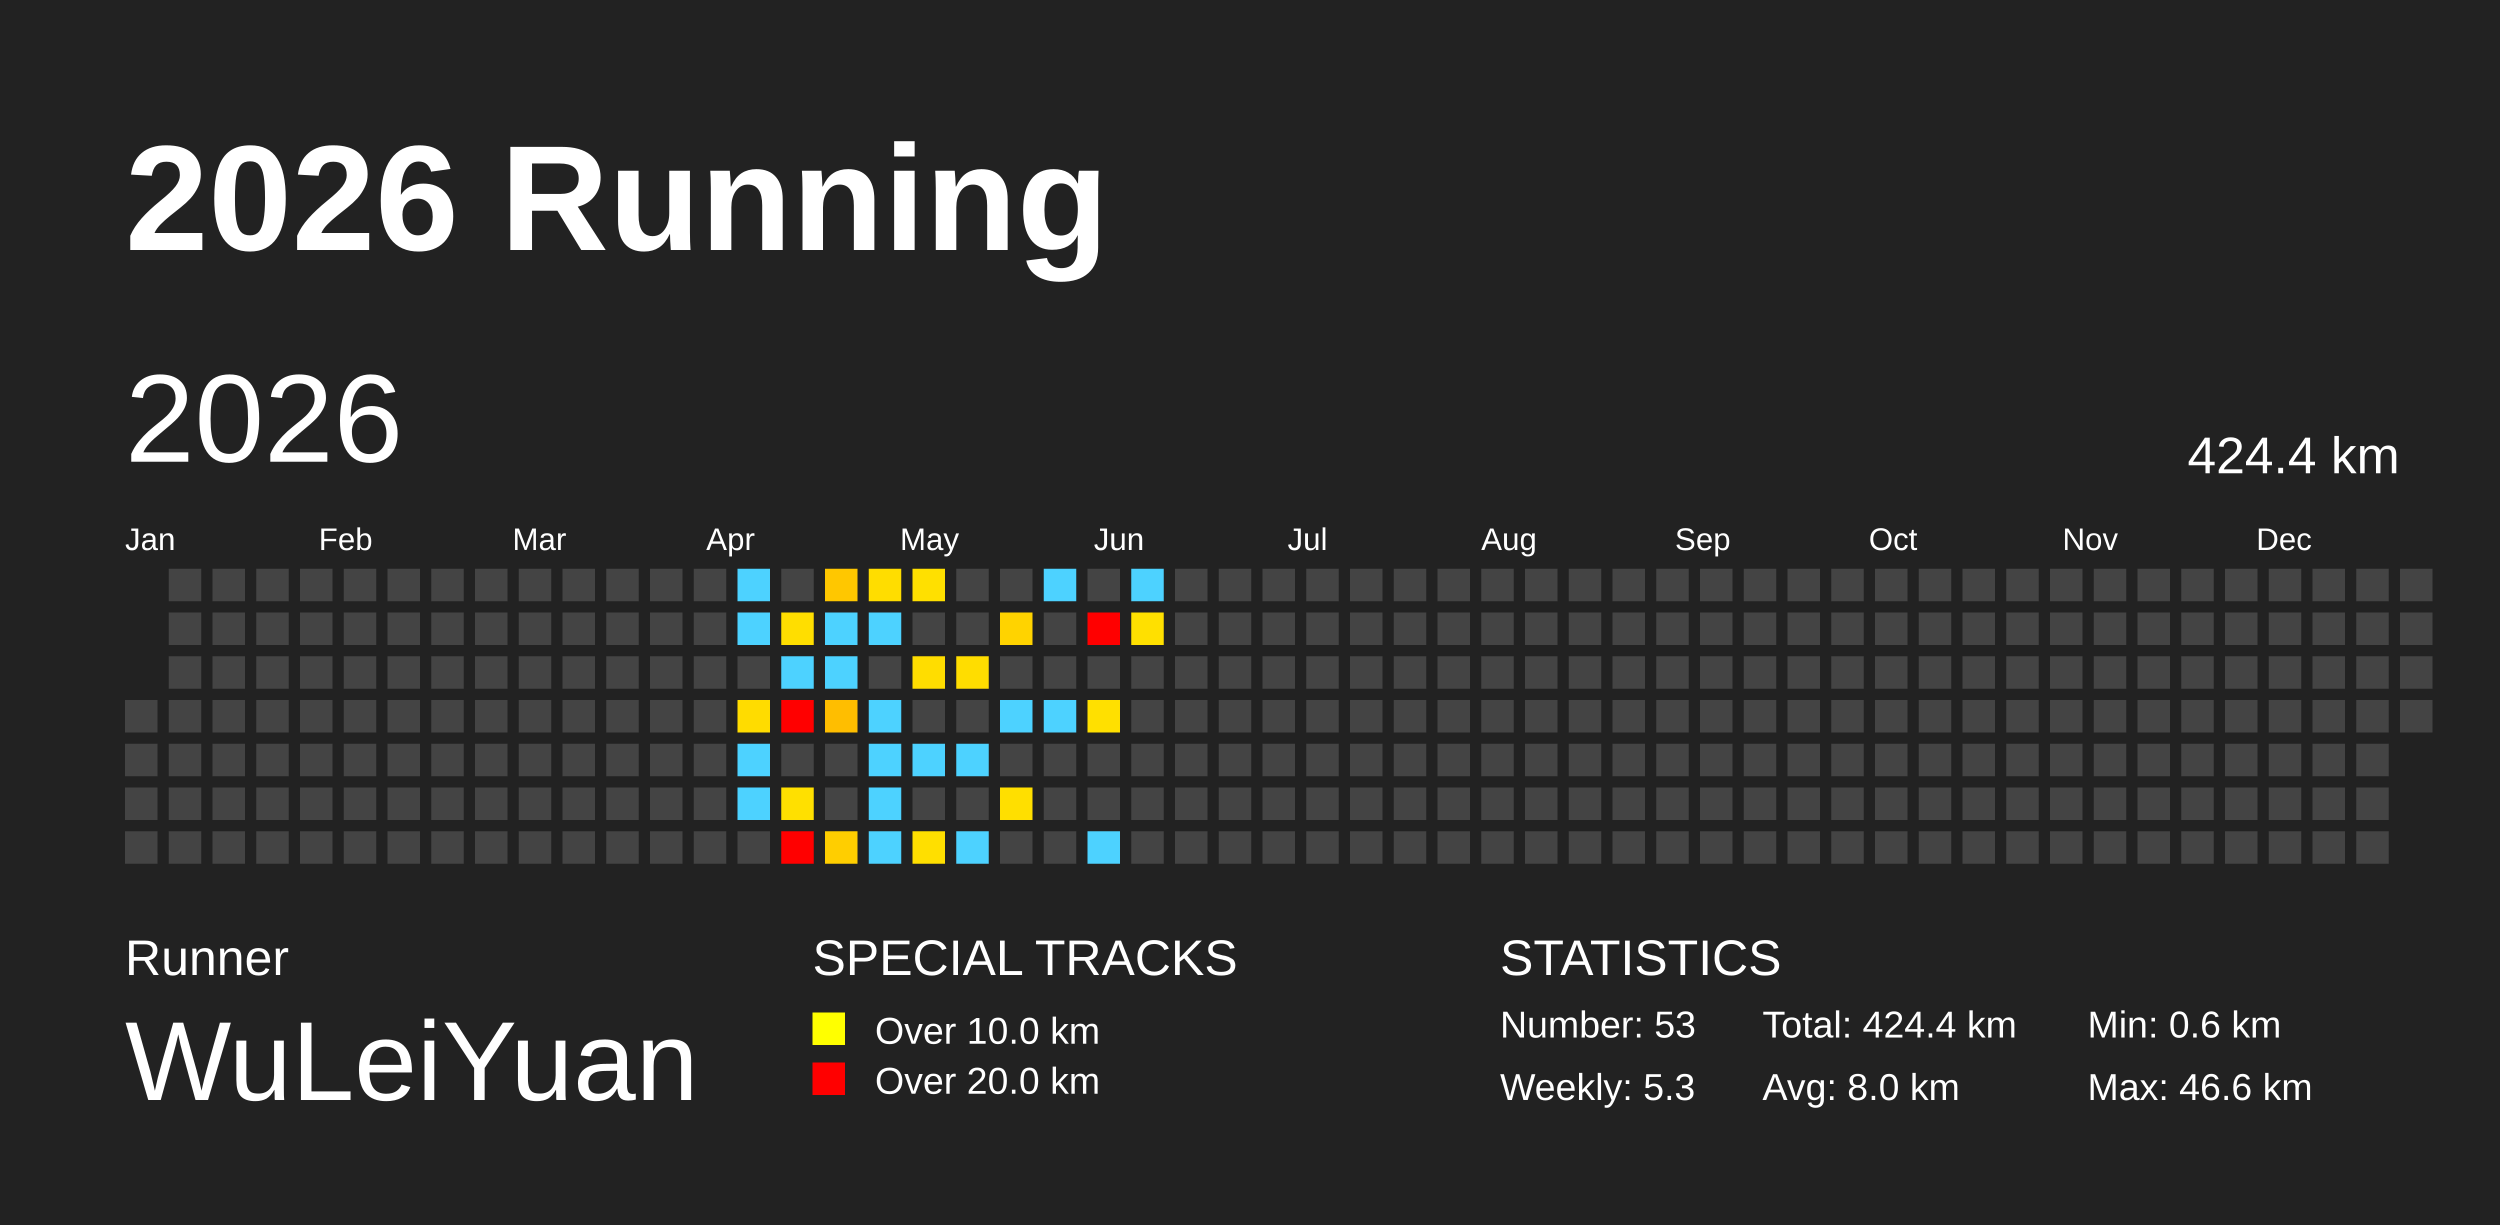
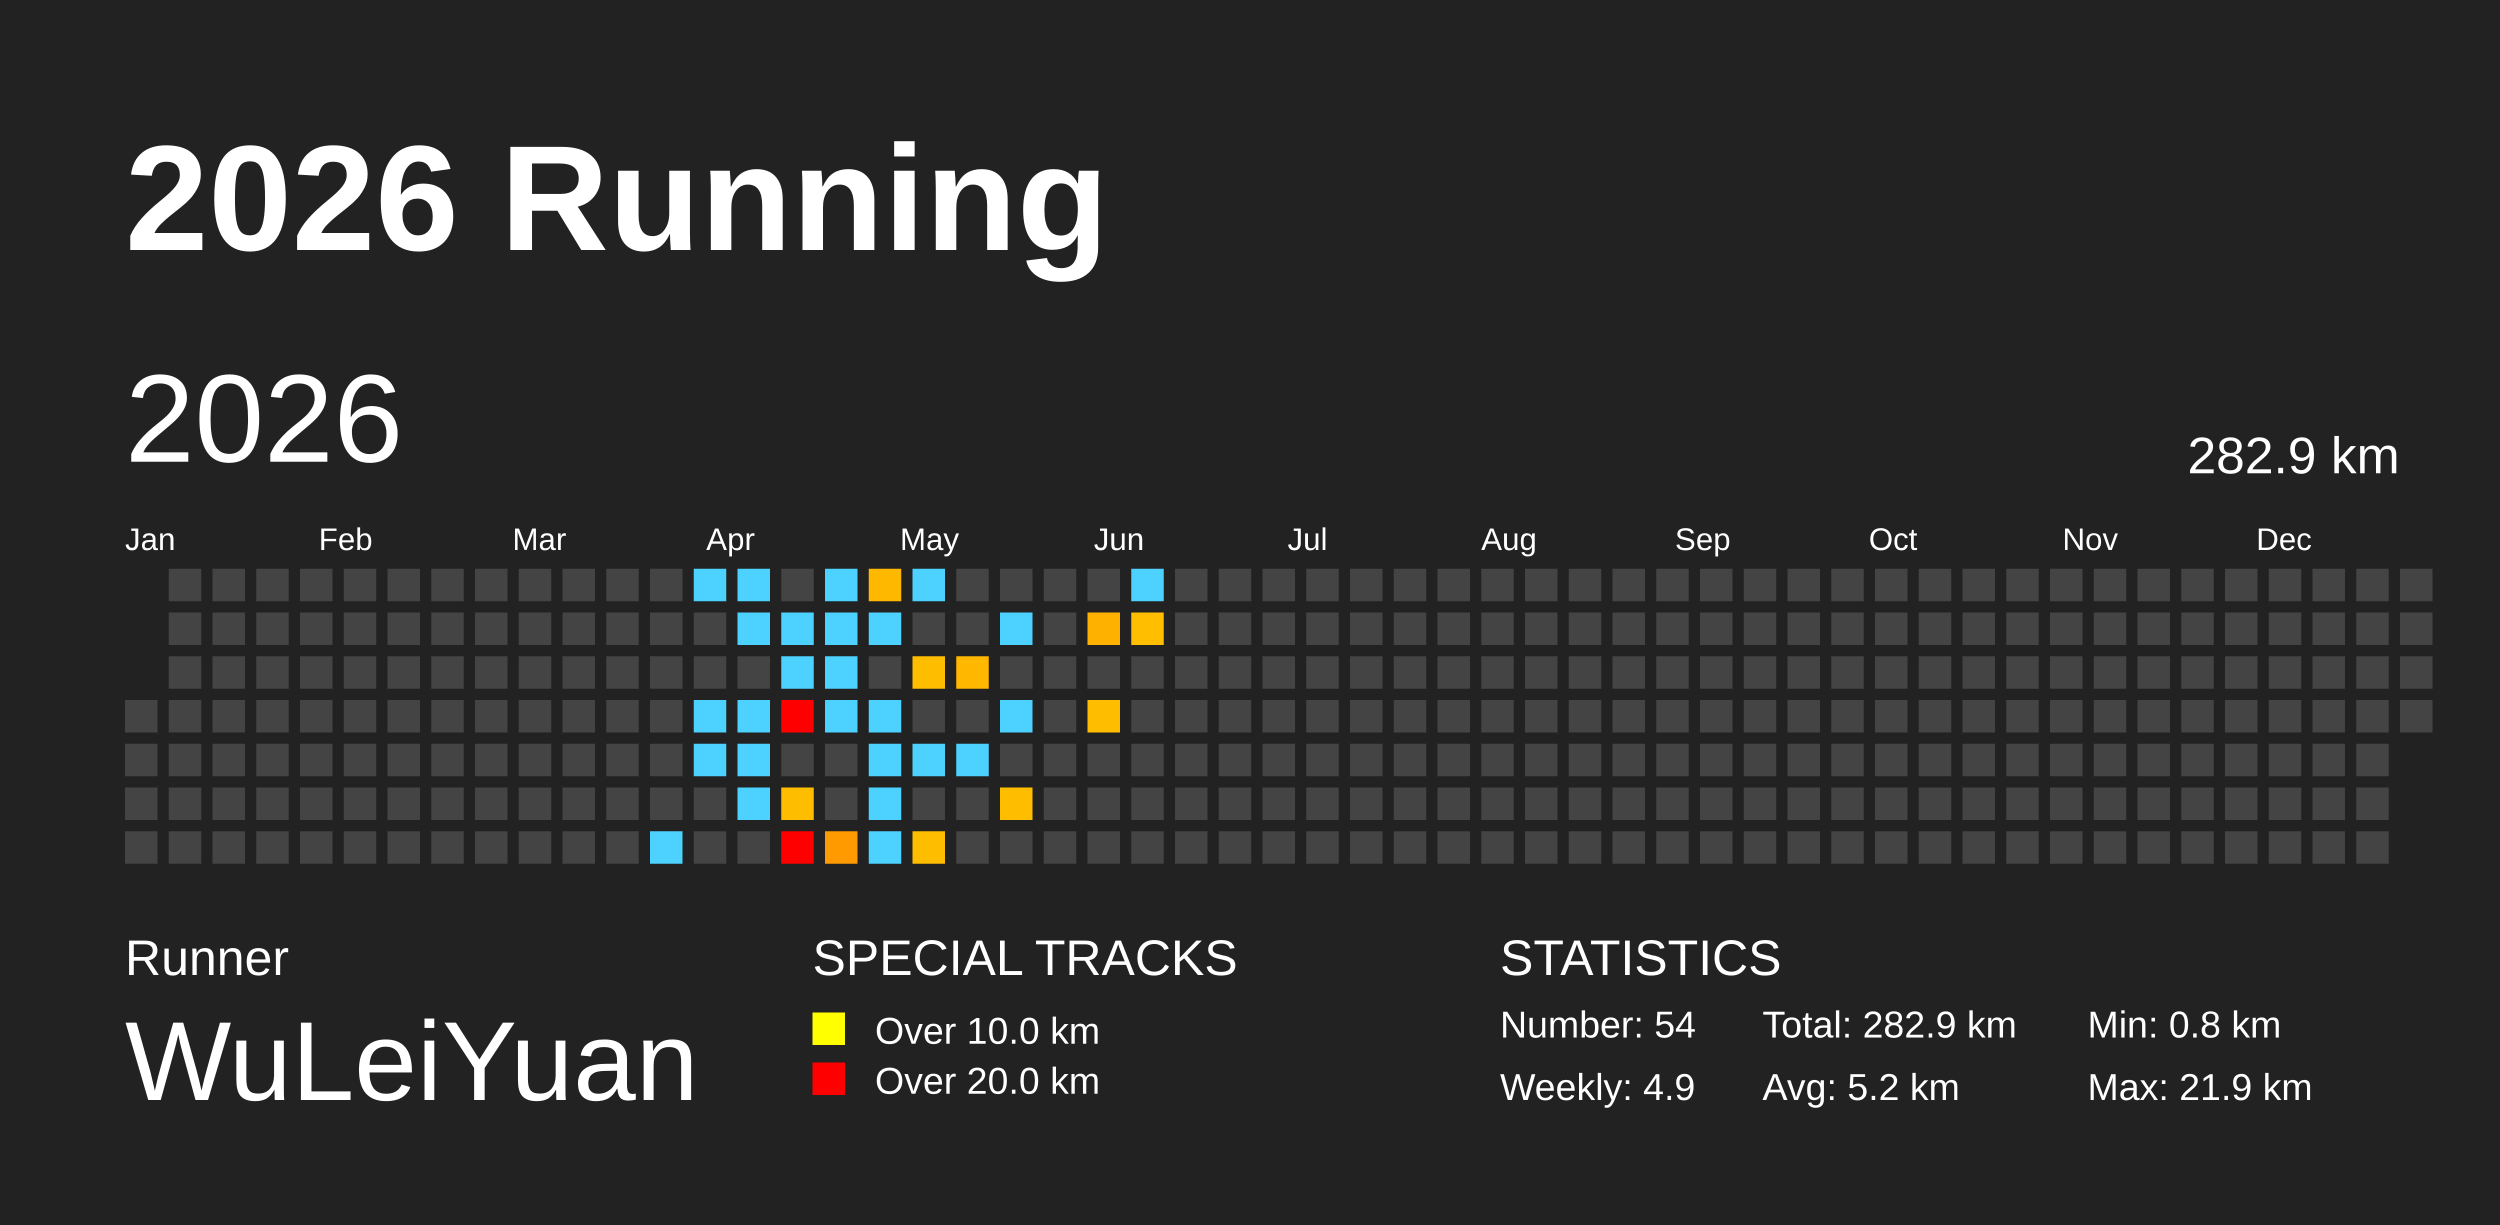
<svg xmlns="http://www.w3.org/2000/svg" baseProfile="full" height="98mm" version="1.1" viewBox="0,0,200,98" width="200mm">
  <defs />
  <rect fill="#222222" height="98" width="200" x="0" y="0" />
  <text fill="#FFFFFF" style="font-size:12px; font-family:Arial; font-weight:bold;" x="10" y="20">2026 Running</text>
  <text fill="#FFFFFF" style="font-size:4px; font-family:Arial" x="10" y="78">Runner</text>
  <text fill="#FFFFFF" style="font-size:9px; font-family:Arial" x="10" y="88">WuLeiYuan</text>
  <text fill="#FFFFFF" style="font-size:4px; font-family:Arial" x="65" y="78">SPECIAL TRACKS</text>
  <rect fill="yellow" height="2.6" width="2.6" x="65" y="81" />
  <text fill="#FFFFFF" style="font-size:3px; font-family:Arial" x="70" y="83.5">Over 10.0 km</text>
  <rect fill="red" height="2.6" width="2.6" x="65" y="85" />
  <text fill="#FFFFFF" style="font-size:3px; font-family:Arial" x="70" y="87.5">Over 20.0 km</text>
  <text fill="#FFFFFF" style="font-size:4px; font-family:Arial" x="120" y="78">STATISTICS</text>
-   <text fill="#FFFFFF" style="font-size:3px; font-family:Arial" x="120" y="83">Number: 53</text>
-   <text fill="#FFFFFF" style="font-size:3px; font-family:Arial" x="120" y="88">Weekly: 5.3</text>
-   <text fill="#FFFFFF" style="font-size:3px; font-family:Arial" x="141" y="83">Total: 424.4 km</text>
-   <text fill="#FFFFFF" style="font-size:3px; font-family:Arial" x="141" y="88">Avg: 8.0 km</text>
-   <text fill="#FFFFFF" style="font-size:3px; font-family:Arial" x="167" y="83">Min: 0.6 km</text>
-   <text fill="#FFFFFF" style="font-size:3px; font-family:Arial" x="167" y="88">Max: 46.6 km</text>
+   <text fill="#FFFFFF" style="font-size:3px; font-family:Arial" x="120" y="83">Number: 54</text>
+   <text fill="#FFFFFF" style="font-size:3px; font-family:Arial" x="120" y="88">Weekly: 4.9</text>
+   <text fill="#FFFFFF" style="font-size:3px; font-family:Arial" x="141" y="83">Total: 282.9 km</text>
+   <text fill="#FFFFFF" style="font-size:3px; font-family:Arial" x="141" y="88">Avg: 5.2 km</text>
+   <text fill="#FFFFFF" style="font-size:3px; font-family:Arial" x="167" y="83">Min: 0.8 km</text>
+   <text fill="#FFFFFF" style="font-size:3px; font-family:Arial" x="167" y="88">Max: 21.9 km</text>
  <text dominant-baseline="hanging" fill="#FFFFFF" style="font-size:10.0px; font-family:Arial;" x="10" y="30">2026</text>
-   <text dominant-baseline="hanging" fill="#FFFFFF" style="font-size:4.125px; font-family:Arial;" x="175" y="35">424.4 km</text>
+   <text dominant-baseline="hanging" fill="#FFFFFF" style="font-size:4.125px; font-family:Arial;" x="175" y="35">282.9 km</text>
  <text fill="#FFFFFF" style="font-size:2.5px; font-family:Arial" x="10.0" y="44">Jan</text>
  <text fill="#FFFFFF" style="font-size:2.5px; font-family:Arial" x="25.5" y="44">Feb</text>
  <text fill="#FFFFFF" style="font-size:2.5px; font-family:Arial" x="41.0" y="44">Mar</text>
  <text fill="#FFFFFF" style="font-size:2.5px; font-family:Arial" x="56.5" y="44">Apr</text>
  <text fill="#FFFFFF" style="font-size:2.5px; font-family:Arial" x="72.0" y="44">May</text>
  <text fill="#FFFFFF" style="font-size:2.5px; font-family:Arial" x="87.5" y="44">Jun</text>
  <text fill="#FFFFFF" style="font-size:2.5px; font-family:Arial" x="103.0" y="44">Jul</text>
  <text fill="#FFFFFF" style="font-size:2.5px; font-family:Arial" x="118.5" y="44">Aug</text>
  <text fill="#FFFFFF" style="font-size:2.5px; font-family:Arial" x="134.0" y="44">Sep</text>
  <text fill="#FFFFFF" style="font-size:2.5px; font-family:Arial" x="149.5" y="44">Oct</text>
  <text fill="#FFFFFF" style="font-size:2.5px; font-family:Arial" x="165.0" y="44">Nov</text>
  <text fill="#FFFFFF" style="font-size:2.5px; font-family:Arial" x="180.5" y="44">Dec</text>
  <rect fill="#444444" height="2.6" width="2.6" x="10.0" y="56.0" />
  <rect fill="#444444" height="2.6" width="2.6" x="10.0" y="59.5" />
  <rect fill="#444444" height="2.6" width="2.6" x="10.0" y="63.0" />
  <rect fill="#444444" height="2.6" width="2.6" x="10.0" y="66.5" />
  <rect fill="#444444" height="2.6" width="2.6" x="13.5" y="45.5" />
  <rect fill="#444444" height="2.6" width="2.6" x="13.5" y="49.0" />
  <rect fill="#444444" height="2.6" width="2.6" x="13.5" y="52.5" />
  <rect fill="#444444" height="2.6" width="2.6" x="13.5" y="56.0" />
  <rect fill="#444444" height="2.6" width="2.6" x="13.5" y="59.5" />
  <rect fill="#444444" height="2.6" width="2.6" x="13.5" y="63.0" />
  <rect fill="#444444" height="2.6" width="2.6" x="13.5" y="66.5" />
  <rect fill="#444444" height="2.6" width="2.6" x="17.0" y="45.5" />
  <rect fill="#444444" height="2.6" width="2.6" x="17.0" y="49.0" />
  <rect fill="#444444" height="2.6" width="2.6" x="17.0" y="52.5" />
  <rect fill="#444444" height="2.6" width="2.6" x="17.0" y="56.0" />
  <rect fill="#444444" height="2.6" width="2.6" x="17.0" y="59.5" />
  <rect fill="#444444" height="2.6" width="2.6" x="17.0" y="63.0" />
  <rect fill="#444444" height="2.6" width="2.6" x="17.0" y="66.5" />
  <rect fill="#444444" height="2.6" width="2.6" x="20.5" y="45.5" />
  <rect fill="#444444" height="2.6" width="2.6" x="20.5" y="49.0" />
  <rect fill="#444444" height="2.6" width="2.6" x="20.5" y="52.5" />
  <rect fill="#444444" height="2.6" width="2.6" x="20.5" y="56.0" />
  <rect fill="#444444" height="2.6" width="2.6" x="20.5" y="59.5" />
  <rect fill="#444444" height="2.6" width="2.6" x="20.5" y="63.0" />
  <rect fill="#444444" height="2.6" width="2.6" x="20.5" y="66.5" />
  <rect fill="#444444" height="2.6" width="2.6" x="24.0" y="45.5" />
  <rect fill="#444444" height="2.6" width="2.6" x="24.0" y="49.0" />
  <rect fill="#444444" height="2.6" width="2.6" x="24.0" y="52.5" />
  <rect fill="#444444" height="2.6" width="2.6" x="24.0" y="56.0" />
  <rect fill="#444444" height="2.6" width="2.6" x="24.0" y="59.5" />
  <rect fill="#444444" height="2.6" width="2.6" x="24.0" y="63.0" />
  <rect fill="#444444" height="2.6" width="2.6" x="24.0" y="66.5" />
  <rect fill="#444444" height="2.6" width="2.6" x="27.5" y="45.5" />
  <rect fill="#444444" height="2.6" width="2.6" x="27.5" y="49.0" />
  <rect fill="#444444" height="2.6" width="2.6" x="27.5" y="52.5" />
  <rect fill="#444444" height="2.6" width="2.6" x="27.5" y="56.0" />
  <rect fill="#444444" height="2.6" width="2.6" x="27.5" y="59.5" />
  <rect fill="#444444" height="2.6" width="2.6" x="27.5" y="63.0" />
  <rect fill="#444444" height="2.6" width="2.6" x="27.5" y="66.5" />
  <rect fill="#444444" height="2.6" width="2.6" x="31.0" y="45.5" />
  <rect fill="#444444" height="2.6" width="2.6" x="31.0" y="49.0" />
  <rect fill="#444444" height="2.6" width="2.6" x="31.0" y="52.5" />
  <rect fill="#444444" height="2.6" width="2.6" x="31.0" y="56.0" />
  <rect fill="#444444" height="2.6" width="2.6" x="31.0" y="59.5" />
  <rect fill="#444444" height="2.6" width="2.6" x="31.0" y="63.0" />
  <rect fill="#444444" height="2.6" width="2.6" x="31.0" y="66.5" />
  <rect fill="#444444" height="2.6" width="2.6" x="34.5" y="45.5" />
  <rect fill="#444444" height="2.6" width="2.6" x="34.5" y="49.0" />
  <rect fill="#444444" height="2.6" width="2.6" x="34.5" y="52.5" />
  <rect fill="#444444" height="2.6" width="2.6" x="34.5" y="56.0" />
  <rect fill="#444444" height="2.6" width="2.6" x="34.5" y="59.5" />
  <rect fill="#444444" height="2.6" width="2.6" x="34.5" y="63.0" />
  <rect fill="#444444" height="2.6" width="2.6" x="34.5" y="66.5" />
  <rect fill="#444444" height="2.6" width="2.6" x="38.0" y="45.5" />
  <rect fill="#444444" height="2.6" width="2.6" x="38.0" y="49.0" />
  <rect fill="#444444" height="2.6" width="2.6" x="38.0" y="52.5" />
  <rect fill="#444444" height="2.6" width="2.6" x="38.0" y="56.0" />
  <rect fill="#444444" height="2.6" width="2.6" x="38.0" y="59.5" />
  <rect fill="#444444" height="2.6" width="2.6" x="38.0" y="63.0" />
  <rect fill="#444444" height="2.6" width="2.6" x="38.0" y="66.5" />
  <rect fill="#444444" height="2.6" width="2.6" x="41.5" y="45.5" />
  <rect fill="#444444" height="2.6" width="2.6" x="41.5" y="49.0" />
  <rect fill="#444444" height="2.6" width="2.6" x="41.5" y="52.5" />
  <rect fill="#444444" height="2.6" width="2.6" x="41.5" y="56.0" />
  <rect fill="#444444" height="2.6" width="2.6" x="41.5" y="59.5" />
  <rect fill="#444444" height="2.6" width="2.6" x="41.5" y="63.0" />
  <rect fill="#444444" height="2.6" width="2.6" x="41.5" y="66.5" />
  <rect fill="#444444" height="2.6" width="2.6" x="45.0" y="45.5" />
  <rect fill="#444444" height="2.6" width="2.6" x="45.0" y="49.0" />
  <rect fill="#444444" height="2.6" width="2.6" x="45.0" y="52.5" />
  <rect fill="#444444" height="2.6" width="2.6" x="45.0" y="56.0" />
  <rect fill="#444444" height="2.6" width="2.6" x="45.0" y="59.5" />
  <rect fill="#444444" height="2.6" width="2.6" x="45.0" y="63.0" />
  <rect fill="#444444" height="2.6" width="2.6" x="45.0" y="66.5" />
  <rect fill="#444444" height="2.6" width="2.6" x="48.5" y="45.5" />
  <rect fill="#444444" height="2.6" width="2.6" x="48.5" y="49.0" />
  <rect fill="#444444" height="2.6" width="2.6" x="48.5" y="52.5" />
  <rect fill="#444444" height="2.6" width="2.6" x="48.5" y="56.0" />
  <rect fill="#444444" height="2.6" width="2.6" x="48.5" y="59.5" />
  <rect fill="#444444" height="2.6" width="2.6" x="48.5" y="63.0" />
  <rect fill="#444444" height="2.6" width="2.6" x="48.5" y="66.5" />
  <rect fill="#444444" height="2.6" width="2.6" x="52.0" y="45.5" />
  <rect fill="#444444" height="2.6" width="2.6" x="52.0" y="49.0" />
  <rect fill="#444444" height="2.6" width="2.6" x="52.0" y="52.5" />
  <rect fill="#444444" height="2.6" width="2.6" x="52.0" y="56.0" />
  <rect fill="#444444" height="2.6" width="2.6" x="52.0" y="59.5" />
  <rect fill="#444444" height="2.6" width="2.6" x="52.0" y="63.0" />
-   <rect fill="#444444" height="2.6" width="2.6" x="52.0" y="66.5" />
-   <rect fill="#444444" height="2.6" width="2.6" x="55.5" y="45.5" />
+   <rect fill="#4dd2ff" height="2.6" width="2.6" x="52.0" y="66.5" />
+   <rect fill="#4dd2ff" height="2.6" width="2.6" x="55.5" y="45.5" />
  <rect fill="#444444" height="2.6" width="2.6" x="55.5" y="49.0" />
  <rect fill="#444444" height="2.6" width="2.6" x="55.5" y="52.5" />
-   <rect fill="#444444" height="2.6" width="2.6" x="55.5" y="56.0" />
-   <rect fill="#444444" height="2.6" width="2.6" x="55.5" y="59.5" />
+   <rect fill="#4dd2ff" height="2.6" width="2.6" x="55.5" y="56.0" />
+   <rect fill="#4dd2ff" height="2.6" width="2.6" x="55.5" y="59.5" />
  <rect fill="#444444" height="2.6" width="2.6" x="55.5" y="63.0" />
  <rect fill="#444444" height="2.6" width="2.6" x="55.5" y="66.5" />
  <rect fill="#4dd2ff" height="2.6" width="2.6" x="59.0" y="45.5" />
  <rect fill="#4dd2ff" height="2.6" width="2.6" x="59.0" y="49.0" />
  <rect fill="#444444" height="2.6" width="2.6" x="59.0" y="52.5" />
-   <rect fill="#ffdc00" height="2.6" width="2.6" x="59.0" y="56.0" />
+   <rect fill="#4dd2ff" height="2.6" width="2.6" x="59.0" y="56.0" />
  <rect fill="#4dd2ff" height="2.6" width="2.6" x="59.0" y="59.5" />
  <rect fill="#4dd2ff" height="2.6" width="2.6" x="59.0" y="63.0" />
  <rect fill="#444444" height="2.6" width="2.6" x="59.0" y="66.5" />
  <rect fill="#444444" height="2.6" width="2.6" x="62.5" y="45.5" />
-   <rect fill="#ffde00" height="2.6" width="2.6" x="62.5" y="49.0" />
+   <rect fill="#4dd2ff" height="2.6" width="2.6" x="62.5" y="49.0" />
  <rect fill="#4dd2ff" height="2.6" width="2.6" x="62.5" y="52.5" />
  <rect fill="red" height="2.6" width="2.6" x="62.5" y="56.0" />
  <rect fill="#444444" height="2.6" width="2.6" x="62.5" y="59.5" />
-   <rect fill="#ffe000" height="2.6" width="2.6" x="62.5" y="63.0" />
+   <rect fill="#ffbd00" height="2.6" width="2.6" x="62.5" y="63.0" />
  <rect fill="red" height="2.6" width="2.6" x="62.5" y="66.5" />
-   <rect fill="#ffc700" height="2.6" width="2.6" x="66.0" y="45.5" />
+   <rect fill="#4dd2ff" height="2.6" width="2.6" x="66.0" y="45.5" />
  <rect fill="#4dd2ff" height="2.6" width="2.6" x="66.0" y="49.0" />
  <rect fill="#4dd2ff" height="2.6" width="2.6" x="66.0" y="52.5" />
-   <rect fill="#ffbe00" height="2.6" width="2.6" x="66.0" y="56.0" />
+   <rect fill="#4dd2ff" height="2.6" width="2.6" x="66.0" y="56.0" />
  <rect fill="#444444" height="2.6" width="2.6" x="66.0" y="59.5" />
  <rect fill="#444444" height="2.6" width="2.6" x="66.0" y="63.0" />
-   <rect fill="#ffce00" height="2.6" width="2.6" x="66.0" y="66.5" />
-   <rect fill="#ffdd00" height="2.6" width="2.6" x="69.5" y="45.5" />
+   <rect fill="#ff9a00" height="2.6" width="2.6" x="66.0" y="66.5" />
+   <rect fill="#ffb800" height="2.6" width="2.6" x="69.5" y="45.5" />
  <rect fill="#4dd2ff" height="2.6" width="2.6" x="69.5" y="49.0" />
  <rect fill="#444444" height="2.6" width="2.6" x="69.5" y="52.5" />
  <rect fill="#4dd2ff" height="2.6" width="2.6" x="69.5" y="56.0" />
  <rect fill="#4dd2ff" height="2.6" width="2.6" x="69.5" y="59.5" />
  <rect fill="#4dd2ff" height="2.6" width="2.6" x="69.5" y="63.0" />
  <rect fill="#4dd2ff" height="2.6" width="2.6" x="69.5" y="66.5" />
-   <rect fill="#ffe000" height="2.6" width="2.6" x="73.0" y="45.5" />
+   <rect fill="#4dd2ff" height="2.6" width="2.6" x="73.0" y="45.5" />
  <rect fill="#444444" height="2.6" width="2.6" x="73.0" y="49.0" />
-   <rect fill="#ffdd00" height="2.6" width="2.6" x="73.0" y="52.5" />
+   <rect fill="#ffbd00" height="2.6" width="2.6" x="73.0" y="52.5" />
  <rect fill="#444444" height="2.6" width="2.6" x="73.0" y="56.0" />
  <rect fill="#4dd2ff" height="2.6" width="2.6" x="73.0" y="59.5" />
  <rect fill="#444444" height="2.6" width="2.6" x="73.0" y="63.0" />
-   <rect fill="#ffdf00" height="2.6" width="2.6" x="73.0" y="66.5" />
+   <rect fill="#ffbd00" height="2.6" width="2.6" x="73.0" y="66.5" />
  <rect fill="#444444" height="2.6" width="2.6" x="76.5" y="45.5" />
  <rect fill="#444444" height="2.6" width="2.6" x="76.5" y="49.0" />
-   <rect fill="#ffdd00" height="2.6" width="2.6" x="76.5" y="52.5" />
+   <rect fill="#ffb700" height="2.6" width="2.6" x="76.5" y="52.5" />
  <rect fill="#444444" height="2.6" width="2.6" x="76.5" y="56.0" />
  <rect fill="#4dd2ff" height="2.6" width="2.6" x="76.5" y="59.5" />
  <rect fill="#444444" height="2.6" width="2.6" x="76.5" y="63.0" />
-   <rect fill="#4dd2ff" height="2.6" width="2.6" x="76.5" y="66.5" />
+   <rect fill="#444444" height="2.6" width="2.6" x="76.5" y="66.5" />
  <rect fill="#444444" height="2.6" width="2.6" x="80.0" y="45.5" />
-   <rect fill="#ffd300" height="2.6" width="2.6" x="80.0" y="49.0" />
+   <rect fill="#4dd2ff" height="2.6" width="2.6" x="80.0" y="49.0" />
  <rect fill="#444444" height="2.6" width="2.6" x="80.0" y="52.5" />
  <rect fill="#4dd2ff" height="2.6" width="2.6" x="80.0" y="56.0" />
  <rect fill="#444444" height="2.6" width="2.6" x="80.0" y="59.5" />
-   <rect fill="#ffdf00" height="2.6" width="2.6" x="80.0" y="63.0" />
+   <rect fill="#ffbd00" height="2.6" width="2.6" x="80.0" y="63.0" />
  <rect fill="#444444" height="2.6" width="2.6" x="80.0" y="66.5" />
-   <rect fill="#4dd2ff" height="2.6" width="2.6" x="83.5" y="45.5" />
+   <rect fill="#444444" height="2.6" width="2.6" x="83.5" y="45.5" />
  <rect fill="#444444" height="2.6" width="2.6" x="83.5" y="49.0" />
  <rect fill="#444444" height="2.6" width="2.6" x="83.5" y="52.5" />
-   <rect fill="#4dd2ff" height="2.6" width="2.6" x="83.5" y="56.0" />
+   <rect fill="#444444" height="2.6" width="2.6" x="83.5" y="56.0" />
  <rect fill="#444444" height="2.6" width="2.6" x="83.5" y="59.5" />
  <rect fill="#444444" height="2.6" width="2.6" x="83.5" y="63.0" />
  <rect fill="#444444" height="2.6" width="2.6" x="83.5" y="66.5" />
  <rect fill="#444444" height="2.6" width="2.6" x="87.0" y="45.5" />
-   <rect fill="red" height="2.6" width="2.6" x="87.0" y="49.0" />
+   <rect fill="#ffb100" height="2.6" width="2.6" x="87.0" y="49.0" />
  <rect fill="#444444" height="2.6" width="2.6" x="87.0" y="52.5" />
-   <rect fill="#ffe000" height="2.6" width="2.6" x="87.0" y="56.0" />
+   <rect fill="#ffbd00" height="2.6" width="2.6" x="87.0" y="56.0" />
  <rect fill="#444444" height="2.6" width="2.6" x="87.0" y="59.5" />
  <rect fill="#444444" height="2.6" width="2.6" x="87.0" y="63.0" />
-   <rect fill="#4dd2ff" height="2.6" width="2.6" x="87.0" y="66.5" />
+   <rect fill="#444444" height="2.6" width="2.6" x="87.0" y="66.5" />
  <rect fill="#4dd2ff" height="2.6" width="2.6" x="90.5" y="45.5" />
-   <rect fill="#ffe000" height="2.6" width="2.6" x="90.5" y="49.0" />
+   <rect fill="#ffbe00" height="2.6" width="2.6" x="90.5" y="49.0" />
  <rect fill="#444444" height="2.6" width="2.6" x="90.5" y="52.5" />
  <rect fill="#444444" height="2.6" width="2.6" x="90.5" y="56.0" />
  <rect fill="#444444" height="2.6" width="2.6" x="90.5" y="59.5" />
  <rect fill="#444444" height="2.6" width="2.6" x="90.5" y="63.0" />
  <rect fill="#444444" height="2.6" width="2.6" x="90.5" y="66.5" />
  <rect fill="#444444" height="2.6" width="2.6" x="94.0" y="45.5" />
  <rect fill="#444444" height="2.6" width="2.6" x="94.0" y="49.0" />
  <rect fill="#444444" height="2.6" width="2.6" x="94.0" y="52.5" />
  <rect fill="#444444" height="2.6" width="2.6" x="94.0" y="56.0" />
  <rect fill="#444444" height="2.6" width="2.6" x="94.0" y="59.5" />
  <rect fill="#444444" height="2.6" width="2.6" x="94.0" y="63.0" />
  <rect fill="#444444" height="2.6" width="2.6" x="94.0" y="66.5" />
  <rect fill="#444444" height="2.6" width="2.6" x="97.5" y="45.5" />
  <rect fill="#444444" height="2.6" width="2.6" x="97.5" y="49.0" />
  <rect fill="#444444" height="2.6" width="2.6" x="97.5" y="52.5" />
  <rect fill="#444444" height="2.6" width="2.6" x="97.5" y="56.0" />
  <rect fill="#444444" height="2.6" width="2.6" x="97.5" y="59.5" />
  <rect fill="#444444" height="2.6" width="2.6" x="97.5" y="63.0" />
  <rect fill="#444444" height="2.6" width="2.6" x="97.5" y="66.5" />
  <rect fill="#444444" height="2.6" width="2.6" x="101.0" y="45.5" />
  <rect fill="#444444" height="2.6" width="2.6" x="101.0" y="49.0" />
  <rect fill="#444444" height="2.6" width="2.6" x="101.0" y="52.5" />
  <rect fill="#444444" height="2.6" width="2.6" x="101.0" y="56.0" />
  <rect fill="#444444" height="2.6" width="2.6" x="101.0" y="59.5" />
  <rect fill="#444444" height="2.6" width="2.6" x="101.0" y="63.0" />
  <rect fill="#444444" height="2.6" width="2.6" x="101.0" y="66.5" />
  <rect fill="#444444" height="2.6" width="2.6" x="104.5" y="45.5" />
  <rect fill="#444444" height="2.6" width="2.6" x="104.5" y="49.0" />
  <rect fill="#444444" height="2.6" width="2.6" x="104.5" y="52.5" />
  <rect fill="#444444" height="2.6" width="2.6" x="104.5" y="56.0" />
  <rect fill="#444444" height="2.6" width="2.6" x="104.5" y="59.5" />
  <rect fill="#444444" height="2.6" width="2.6" x="104.5" y="63.0" />
  <rect fill="#444444" height="2.6" width="2.6" x="104.5" y="66.5" />
  <rect fill="#444444" height="2.6" width="2.6" x="108.0" y="45.5" />
  <rect fill="#444444" height="2.6" width="2.6" x="108.0" y="49.0" />
  <rect fill="#444444" height="2.6" width="2.6" x="108.0" y="52.5" />
  <rect fill="#444444" height="2.6" width="2.6" x="108.0" y="56.0" />
  <rect fill="#444444" height="2.6" width="2.6" x="108.0" y="59.5" />
  <rect fill="#444444" height="2.6" width="2.6" x="108.0" y="63.0" />
  <rect fill="#444444" height="2.6" width="2.6" x="108.0" y="66.5" />
  <rect fill="#444444" height="2.6" width="2.6" x="111.5" y="45.5" />
  <rect fill="#444444" height="2.6" width="2.6" x="111.5" y="49.0" />
  <rect fill="#444444" height="2.6" width="2.6" x="111.5" y="52.5" />
  <rect fill="#444444" height="2.6" width="2.6" x="111.5" y="56.0" />
  <rect fill="#444444" height="2.6" width="2.6" x="111.5" y="59.5" />
  <rect fill="#444444" height="2.6" width="2.6" x="111.5" y="63.0" />
  <rect fill="#444444" height="2.6" width="2.6" x="111.5" y="66.5" />
  <rect fill="#444444" height="2.6" width="2.6" x="115.0" y="45.5" />
  <rect fill="#444444" height="2.6" width="2.6" x="115.0" y="49.0" />
  <rect fill="#444444" height="2.6" width="2.6" x="115.0" y="52.5" />
  <rect fill="#444444" height="2.6" width="2.6" x="115.0" y="56.0" />
  <rect fill="#444444" height="2.6" width="2.6" x="115.0" y="59.5" />
  <rect fill="#444444" height="2.6" width="2.6" x="115.0" y="63.0" />
  <rect fill="#444444" height="2.6" width="2.6" x="115.0" y="66.5" />
  <rect fill="#444444" height="2.6" width="2.6" x="118.5" y="45.5" />
  <rect fill="#444444" height="2.6" width="2.6" x="118.5" y="49.0" />
  <rect fill="#444444" height="2.6" width="2.6" x="118.5" y="52.5" />
  <rect fill="#444444" height="2.6" width="2.6" x="118.5" y="56.0" />
  <rect fill="#444444" height="2.6" width="2.6" x="118.5" y="59.5" />
  <rect fill="#444444" height="2.6" width="2.6" x="118.5" y="63.0" />
  <rect fill="#444444" height="2.6" width="2.6" x="118.5" y="66.5" />
  <rect fill="#444444" height="2.6" width="2.6" x="122.0" y="45.5" />
  <rect fill="#444444" height="2.6" width="2.6" x="122.0" y="49.0" />
  <rect fill="#444444" height="2.6" width="2.6" x="122.0" y="52.5" />
  <rect fill="#444444" height="2.6" width="2.6" x="122.0" y="56.0" />
  <rect fill="#444444" height="2.6" width="2.6" x="122.0" y="59.5" />
  <rect fill="#444444" height="2.6" width="2.6" x="122.0" y="63.0" />
  <rect fill="#444444" height="2.6" width="2.6" x="122.0" y="66.5" />
  <rect fill="#444444" height="2.6" width="2.6" x="125.5" y="45.5" />
  <rect fill="#444444" height="2.6" width="2.6" x="125.5" y="49.0" />
  <rect fill="#444444" height="2.6" width="2.6" x="125.5" y="52.5" />
  <rect fill="#444444" height="2.6" width="2.6" x="125.5" y="56.0" />
  <rect fill="#444444" height="2.6" width="2.6" x="125.5" y="59.5" />
  <rect fill="#444444" height="2.6" width="2.6" x="125.5" y="63.0" />
  <rect fill="#444444" height="2.6" width="2.6" x="125.5" y="66.5" />
  <rect fill="#444444" height="2.6" width="2.6" x="129.0" y="45.5" />
  <rect fill="#444444" height="2.6" width="2.6" x="129.0" y="49.0" />
  <rect fill="#444444" height="2.6" width="2.6" x="129.0" y="52.5" />
  <rect fill="#444444" height="2.6" width="2.6" x="129.0" y="56.0" />
  <rect fill="#444444" height="2.6" width="2.6" x="129.0" y="59.5" />
  <rect fill="#444444" height="2.6" width="2.6" x="129.0" y="63.0" />
  <rect fill="#444444" height="2.6" width="2.6" x="129.0" y="66.5" />
  <rect fill="#444444" height="2.6" width="2.6" x="132.5" y="45.5" />
  <rect fill="#444444" height="2.6" width="2.6" x="132.5" y="49.0" />
  <rect fill="#444444" height="2.6" width="2.6" x="132.5" y="52.5" />
  <rect fill="#444444" height="2.6" width="2.6" x="132.5" y="56.0" />
  <rect fill="#444444" height="2.6" width="2.6" x="132.5" y="59.5" />
  <rect fill="#444444" height="2.6" width="2.6" x="132.5" y="63.0" />
  <rect fill="#444444" height="2.6" width="2.6" x="132.5" y="66.5" />
  <rect fill="#444444" height="2.6" width="2.6" x="136.0" y="45.5" />
  <rect fill="#444444" height="2.6" width="2.6" x="136.0" y="49.0" />
  <rect fill="#444444" height="2.6" width="2.6" x="136.0" y="52.5" />
  <rect fill="#444444" height="2.6" width="2.6" x="136.0" y="56.0" />
  <rect fill="#444444" height="2.6" width="2.6" x="136.0" y="59.5" />
  <rect fill="#444444" height="2.6" width="2.6" x="136.0" y="63.0" />
  <rect fill="#444444" height="2.6" width="2.6" x="136.0" y="66.5" />
  <rect fill="#444444" height="2.6" width="2.6" x="139.5" y="45.5" />
  <rect fill="#444444" height="2.6" width="2.6" x="139.5" y="49.0" />
  <rect fill="#444444" height="2.6" width="2.6" x="139.5" y="52.5" />
  <rect fill="#444444" height="2.6" width="2.6" x="139.5" y="56.0" />
  <rect fill="#444444" height="2.6" width="2.6" x="139.5" y="59.5" />
  <rect fill="#444444" height="2.6" width="2.6" x="139.5" y="63.0" />
  <rect fill="#444444" height="2.6" width="2.6" x="139.5" y="66.5" />
  <rect fill="#444444" height="2.6" width="2.6" x="143.0" y="45.5" />
  <rect fill="#444444" height="2.6" width="2.6" x="143.0" y="49.0" />
  <rect fill="#444444" height="2.6" width="2.6" x="143.0" y="52.5" />
  <rect fill="#444444" height="2.6" width="2.6" x="143.0" y="56.0" />
  <rect fill="#444444" height="2.6" width="2.6" x="143.0" y="59.5" />
  <rect fill="#444444" height="2.6" width="2.6" x="143.0" y="63.0" />
  <rect fill="#444444" height="2.6" width="2.6" x="143.0" y="66.5" />
  <rect fill="#444444" height="2.6" width="2.6" x="146.5" y="45.5" />
  <rect fill="#444444" height="2.6" width="2.6" x="146.5" y="49.0" />
  <rect fill="#444444" height="2.6" width="2.6" x="146.5" y="52.5" />
  <rect fill="#444444" height="2.6" width="2.6" x="146.5" y="56.0" />
  <rect fill="#444444" height="2.6" width="2.6" x="146.5" y="59.5" />
  <rect fill="#444444" height="2.6" width="2.6" x="146.5" y="63.0" />
  <rect fill="#444444" height="2.6" width="2.6" x="146.5" y="66.5" />
  <rect fill="#444444" height="2.6" width="2.6" x="150.0" y="45.5" />
  <rect fill="#444444" height="2.6" width="2.6" x="150.0" y="49.0" />
  <rect fill="#444444" height="2.6" width="2.6" x="150.0" y="52.5" />
  <rect fill="#444444" height="2.6" width="2.6" x="150.0" y="56.0" />
  <rect fill="#444444" height="2.6" width="2.6" x="150.0" y="59.5" />
  <rect fill="#444444" height="2.6" width="2.6" x="150.0" y="63.0" />
  <rect fill="#444444" height="2.6" width="2.6" x="150.0" y="66.5" />
  <rect fill="#444444" height="2.6" width="2.6" x="153.5" y="45.5" />
  <rect fill="#444444" height="2.6" width="2.6" x="153.5" y="49.0" />
  <rect fill="#444444" height="2.6" width="2.6" x="153.5" y="52.5" />
  <rect fill="#444444" height="2.6" width="2.6" x="153.5" y="56.0" />
  <rect fill="#444444" height="2.6" width="2.6" x="153.5" y="59.5" />
  <rect fill="#444444" height="2.6" width="2.6" x="153.5" y="63.0" />
  <rect fill="#444444" height="2.6" width="2.6" x="153.5" y="66.5" />
  <rect fill="#444444" height="2.6" width="2.6" x="157.0" y="45.5" />
  <rect fill="#444444" height="2.6" width="2.6" x="157.0" y="49.0" />
  <rect fill="#444444" height="2.6" width="2.6" x="157.0" y="52.5" />
  <rect fill="#444444" height="2.6" width="2.6" x="157.0" y="56.0" />
  <rect fill="#444444" height="2.6" width="2.6" x="157.0" y="59.5" />
  <rect fill="#444444" height="2.6" width="2.6" x="157.0" y="63.0" />
  <rect fill="#444444" height="2.6" width="2.6" x="157.0" y="66.5" />
  <rect fill="#444444" height="2.6" width="2.6" x="160.5" y="45.5" />
  <rect fill="#444444" height="2.6" width="2.6" x="160.5" y="49.0" />
  <rect fill="#444444" height="2.6" width="2.6" x="160.5" y="52.5" />
  <rect fill="#444444" height="2.6" width="2.6" x="160.5" y="56.0" />
  <rect fill="#444444" height="2.6" width="2.6" x="160.5" y="59.5" />
  <rect fill="#444444" height="2.6" width="2.6" x="160.5" y="63.0" />
  <rect fill="#444444" height="2.6" width="2.6" x="160.5" y="66.5" />
  <rect fill="#444444" height="2.6" width="2.6" x="164.0" y="45.5" />
  <rect fill="#444444" height="2.6" width="2.6" x="164.0" y="49.0" />
  <rect fill="#444444" height="2.6" width="2.6" x="164.0" y="52.5" />
  <rect fill="#444444" height="2.6" width="2.6" x="164.0" y="56.0" />
  <rect fill="#444444" height="2.6" width="2.6" x="164.0" y="59.5" />
  <rect fill="#444444" height="2.6" width="2.6" x="164.0" y="63.0" />
  <rect fill="#444444" height="2.6" width="2.6" x="164.0" y="66.5" />
  <rect fill="#444444" height="2.6" width="2.6" x="167.5" y="45.5" />
  <rect fill="#444444" height="2.6" width="2.6" x="167.5" y="49.0" />
  <rect fill="#444444" height="2.6" width="2.6" x="167.5" y="52.5" />
  <rect fill="#444444" height="2.6" width="2.6" x="167.5" y="56.0" />
  <rect fill="#444444" height="2.6" width="2.6" x="167.5" y="59.5" />
  <rect fill="#444444" height="2.6" width="2.6" x="167.5" y="63.0" />
  <rect fill="#444444" height="2.6" width="2.6" x="167.5" y="66.5" />
  <rect fill="#444444" height="2.6" width="2.6" x="171.0" y="45.5" />
  <rect fill="#444444" height="2.6" width="2.6" x="171.0" y="49.0" />
  <rect fill="#444444" height="2.6" width="2.6" x="171.0" y="52.5" />
  <rect fill="#444444" height="2.6" width="2.6" x="171.0" y="56.0" />
  <rect fill="#444444" height="2.6" width="2.6" x="171.0" y="59.5" />
  <rect fill="#444444" height="2.6" width="2.6" x="171.0" y="63.0" />
  <rect fill="#444444" height="2.6" width="2.6" x="171.0" y="66.5" />
  <rect fill="#444444" height="2.6" width="2.6" x="174.5" y="45.5" />
  <rect fill="#444444" height="2.6" width="2.6" x="174.5" y="49.0" />
  <rect fill="#444444" height="2.6" width="2.6" x="174.5" y="52.5" />
  <rect fill="#444444" height="2.6" width="2.6" x="174.5" y="56.0" />
  <rect fill="#444444" height="2.6" width="2.6" x="174.5" y="59.5" />
  <rect fill="#444444" height="2.6" width="2.6" x="174.5" y="63.0" />
  <rect fill="#444444" height="2.6" width="2.6" x="174.5" y="66.5" />
  <rect fill="#444444" height="2.6" width="2.6" x="178.0" y="45.5" />
  <rect fill="#444444" height="2.6" width="2.6" x="178.0" y="49.0" />
  <rect fill="#444444" height="2.6" width="2.6" x="178.0" y="52.5" />
  <rect fill="#444444" height="2.6" width="2.6" x="178.0" y="56.0" />
  <rect fill="#444444" height="2.6" width="2.6" x="178.0" y="59.5" />
  <rect fill="#444444" height="2.6" width="2.6" x="178.0" y="63.0" />
  <rect fill="#444444" height="2.6" width="2.6" x="178.0" y="66.5" />
  <rect fill="#444444" height="2.6" width="2.6" x="181.5" y="45.5" />
  <rect fill="#444444" height="2.6" width="2.6" x="181.5" y="49.0" />
  <rect fill="#444444" height="2.6" width="2.6" x="181.5" y="52.5" />
  <rect fill="#444444" height="2.6" width="2.6" x="181.5" y="56.0" />
  <rect fill="#444444" height="2.6" width="2.6" x="181.5" y="59.5" />
  <rect fill="#444444" height="2.6" width="2.6" x="181.5" y="63.0" />
  <rect fill="#444444" height="2.6" width="2.6" x="181.5" y="66.5" />
  <rect fill="#444444" height="2.6" width="2.6" x="185.0" y="45.5" />
  <rect fill="#444444" height="2.6" width="2.6" x="185.0" y="49.0" />
  <rect fill="#444444" height="2.6" width="2.6" x="185.0" y="52.5" />
  <rect fill="#444444" height="2.6" width="2.6" x="185.0" y="56.0" />
  <rect fill="#444444" height="2.6" width="2.6" x="185.0" y="59.5" />
  <rect fill="#444444" height="2.6" width="2.6" x="185.0" y="63.0" />
  <rect fill="#444444" height="2.6" width="2.6" x="185.0" y="66.5" />
  <rect fill="#444444" height="2.6" width="2.6" x="188.5" y="45.5" />
  <rect fill="#444444" height="2.6" width="2.6" x="188.5" y="49.0" />
  <rect fill="#444444" height="2.6" width="2.6" x="188.5" y="52.5" />
  <rect fill="#444444" height="2.6" width="2.6" x="188.5" y="56.0" />
  <rect fill="#444444" height="2.6" width="2.6" x="188.5" y="59.5" />
  <rect fill="#444444" height="2.6" width="2.6" x="188.5" y="63.0" />
  <rect fill="#444444" height="2.6" width="2.6" x="188.5" y="66.5" />
  <rect fill="#444444" height="2.6" width="2.6" x="192.0" y="45.5" />
  <rect fill="#444444" height="2.6" width="2.6" x="192.0" y="49.0" />
  <rect fill="#444444" height="2.6" width="2.6" x="192.0" y="52.5" />
  <rect fill="#444444" height="2.6" width="2.6" x="192.0" y="56.0" />
</svg>
